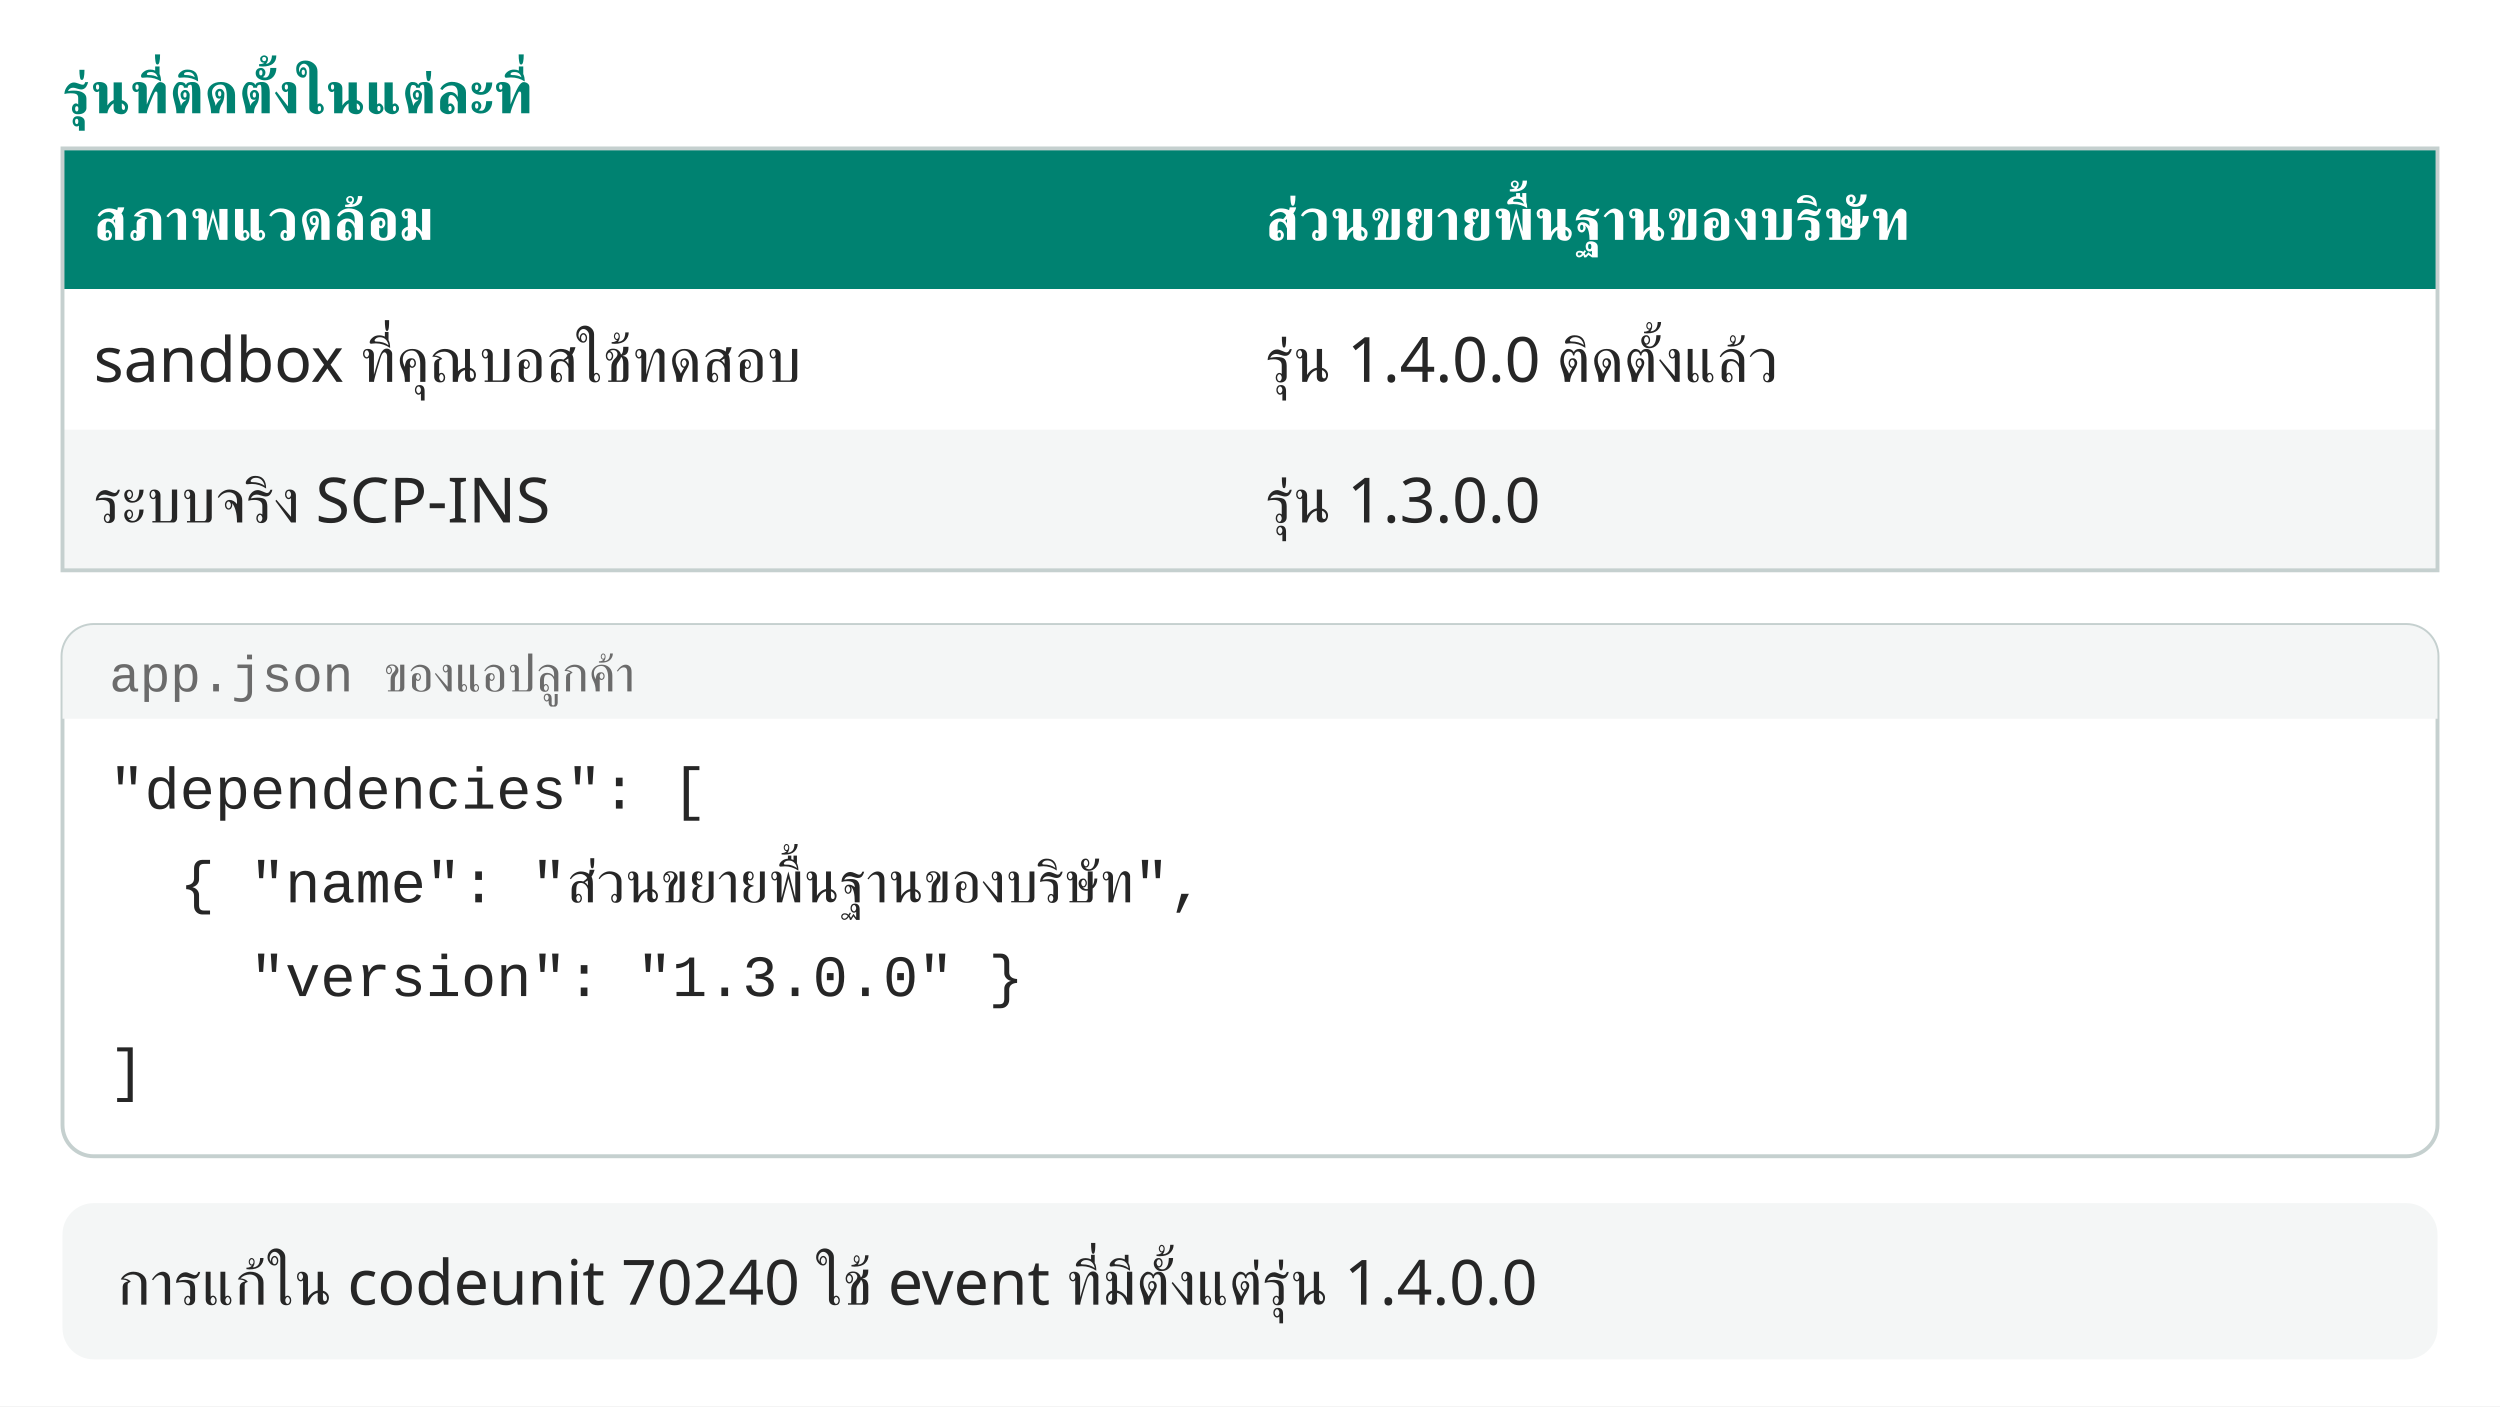
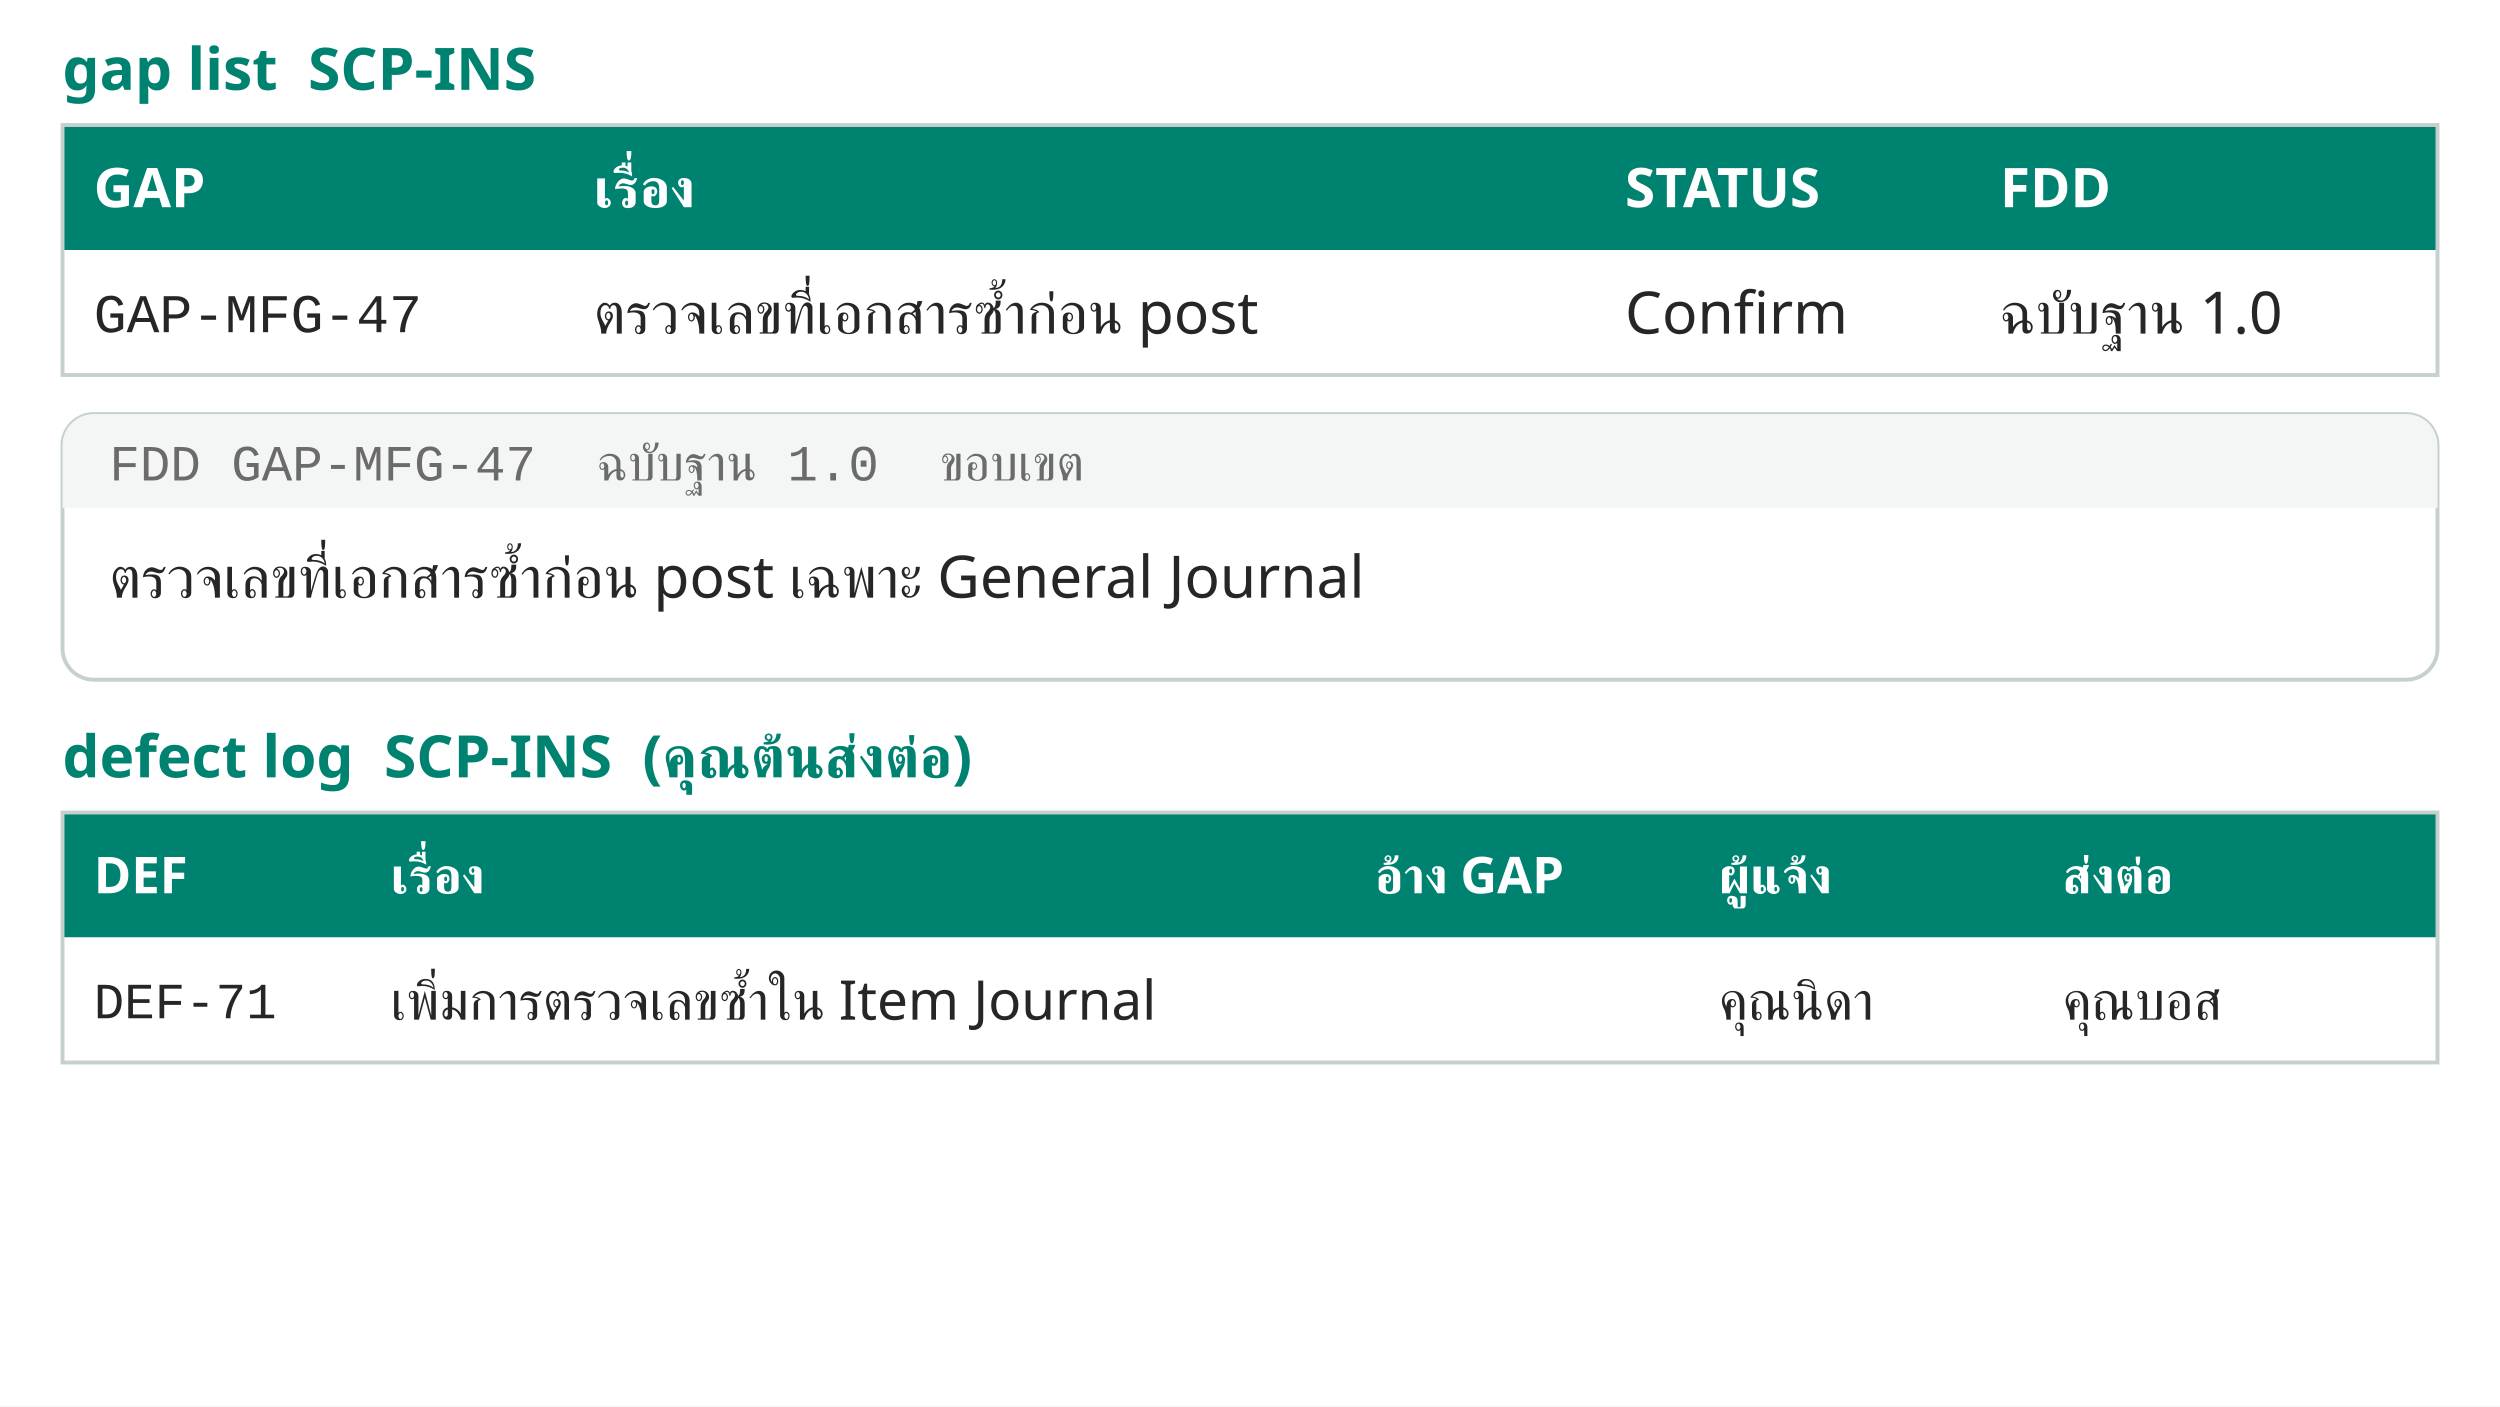
<svg xmlns="http://www.w3.org/2000/svg" width="640" height="360" viewBox="0 0 640 360" role="img">
  <rect width="640" height="360" fill="#FFFFFF" />
-   <text x="16" y="29" font-family="Prompt, Sarabun, Tahoma, sans-serif" font-size="15" font-weight="700" fill="#008271" text-anchor="start" xml:space="preserve" style="white-space:pre">รุ่นที่ติดตั้งในแต่ละที่</text>
-   <rect x="16" y="38" width="608" height="36" rx="0" fill="#008271" />
-   <text x="24" y="61.4" font-family="Prompt, Sarabun, Tahoma, sans-serif" font-size="15" font-weight="700" fill="#FFFFFF" text-anchor="start" xml:space="preserve" style="white-space:pre">สภาพแวดล้อม</text>
-   <text x="324" y="61.4" font-family="Prompt, Sarabun, Tahoma, sans-serif" font-size="15" font-weight="700" fill="#FFFFFF" text-anchor="start" xml:space="preserve" style="white-space:pre">ส่วนขยายพื้นฐานของบริษัท</text>
-   <rect x="16" y="74" width="608" height="36" rx="0" fill="#FFFFFF" />
-   <text x="24" y="97.76" font-family="Prompt, Sarabun, Tahoma, sans-serif" font-size="16" fill="#262626" text-anchor="start" xml:space="preserve" style="white-space:pre">sandbox ที่คุณบอสใช้ทดสอบ</text>
-   <text x="324" y="97.76" font-family="Prompt, Sarabun, Tahoma, sans-serif" font-size="16" fill="#262626" text-anchor="start" xml:space="preserve" style="white-space:pre">รุ่น 1.4.0.0 ติดตั้งแล้ว</text>
-   <rect x="16" y="110" width="608" height="36" rx="0" fill="#F4F6F6" />
-   <text x="24" y="133.76" font-family="Prompt, Sarabun, Tahoma, sans-serif" font-size="16" fill="#262626" text-anchor="start" xml:space="preserve" style="white-space:pre">ระบบจริง SCP-INS</text>
-   <text x="324" y="133.76" font-family="Prompt, Sarabun, Tahoma, sans-serif" font-size="16" fill="#262626" text-anchor="start" xml:space="preserve" style="white-space:pre">รุ่น 1.3.0.0</text>
-   <rect x="16" y="38" width="608" height="108" rx="0" fill="none" stroke="#C5D0CF" stroke-width="1" />
-   <rect x="16" y="160" width="608" height="136" rx="8" fill="#FFFFFF" stroke="#C5D0CF" stroke-width="1" />
-   <path d="M16 168 a8 8 0 0 1 8 -8 h592 a8 8 0 0 1 8 8 v16 h-608 Z" fill="#F4F6F6" />
-   <text x="28" y="177" font-family="Consolas, 'Courier New', Prompt, Sarabun, Tahoma, monospace" font-size="13" fill="#6B6B6B" text-anchor="start" xml:space="preserve" style="white-space:pre">app.json ของแอปลูกค้า</text>
-   <text x="28" y="207" font-family="Consolas, 'Courier New', Prompt, Sarabun, Tahoma, monospace" font-size="15" fill="#262626" text-anchor="start" xml:space="preserve" style="white-space:pre">"dependencies": [</text>
-   <text x="28" y="231" font-family="Consolas, 'Courier New', Prompt, Sarabun, Tahoma, monospace" font-size="15" fill="#262626" text-anchor="start" xml:space="preserve" style="white-space:pre">  { "name": "ส่วนขยายพื้นฐานของบริษัท",</text>
-   <text x="28" y="255" font-family="Consolas, 'Courier New', Prompt, Sarabun, Tahoma, monospace" font-size="15" fill="#262626" text-anchor="start" xml:space="preserve" style="white-space:pre">    "version": "1.3.0.0" }</text>
-   <text x="28" y="279" font-family="Consolas, 'Courier New', Prompt, Sarabun, Tahoma, monospace" font-size="15" fill="#262626" text-anchor="start" xml:space="preserve" style="white-space:pre">]</text>
-   <rect x="16" y="308" width="608" height="40" rx="8" fill="#F4F6F6" />
-   <text x="30" y="334" font-family="Prompt, Sarabun, Tahoma, sans-serif" font-size="16" fill="#262626" text-anchor="start" xml:space="preserve" style="white-space:pre">การแก้ใน codeunit 70240 ใช้ event ที่มีตั้งแต่รุ่น 1.4.0.0</text>
+   <text x="16" y="23" font-family="Prompt, Sarabun, Tahoma, sans-serif" font-size="15" font-weight="700" fill="#008271" text-anchor="start" xml:space="preserve" style="white-space:pre">gap list  SCP-INS</text>
+   <rect x="16" y="32" width="608" height="32" rx="0" fill="#008271" />
+   <text x="24" y="53.04" font-family="Prompt, Sarabun, Tahoma, sans-serif" font-size="14" font-weight="700" fill="#FFFFFF" text-anchor="start" xml:space="preserve" style="white-space:pre">GAP</text>
+   <text x="152" y="53.04" font-family="Prompt, Sarabun, Tahoma, sans-serif" font-size="14" font-weight="700" fill="#FFFFFF" text-anchor="start" xml:space="preserve" style="white-space:pre">เรื่อง</text>
+   <text x="416" y="53.04" font-family="Prompt, Sarabun, Tahoma, sans-serif" font-size="14" font-weight="700" fill="#FFFFFF" text-anchor="start" xml:space="preserve" style="white-space:pre">STATUS</text>
+   <text x="512" y="53.04" font-family="Prompt, Sarabun, Tahoma, sans-serif" font-size="14" font-weight="700" fill="#FFFFFF" text-anchor="start" xml:space="preserve" style="white-space:pre">FDD</text>
+   <rect x="16" y="64" width="608" height="32" rx="0" fill="#FFFFFF" />
+   <text x="24" y="85.04" font-family="Consolas, 'Courier New', Prompt, Sarabun, Tahoma, monospace" font-size="14" fill="#262626" text-anchor="start" xml:space="preserve" style="white-space:pre">GAP-MFG-47</text>
+   <text x="152" y="85.4" font-family="Prompt, Sarabun, Tahoma, sans-serif" font-size="15" fill="#262626" text-anchor="start" xml:space="preserve" style="white-space:pre">ตรวจเลขที่เอกสารซ้ำก่อน post</text>
+   <text x="416" y="85.4" font-family="Prompt, Sarabun, Tahoma, sans-serif" font-size="15" fill="#262626" text-anchor="start" xml:space="preserve" style="white-space:pre">Confirm</text>
+   <text x="512" y="85.4" font-family="Prompt, Sarabun, Tahoma, sans-serif" font-size="15" fill="#262626" text-anchor="start" xml:space="preserve" style="white-space:pre">ฉบับฐาน 1.0</text>
+   <rect x="16" y="32" width="608" height="64" rx="0" fill="none" stroke="#C5D0CF" stroke-width="1" />
+   <rect x="16" y="106" width="608" height="68" rx="8" fill="#FFFFFF" stroke="#C5D0CF" stroke-width="1" />
+   <path d="M16 114 a8 8 0 0 1 8 -8 h592 a8 8 0 0 1 8 8 v16 h-608 Z" fill="#F4F6F6" />
+   <text x="28" y="123" font-family="Consolas, 'Courier New', Prompt, Sarabun, Tahoma, monospace" font-size="13" fill="#6B6B6B" text-anchor="start" xml:space="preserve" style="white-space:pre">FDD GAP-MFG-47  ฉบับฐาน 1.0  ขอบเขต</text>
+   <text x="28" y="153" font-family="Prompt, Sarabun, Tahoma, sans-serif" font-size="15" fill="#262626" text-anchor="start" xml:space="preserve" style="white-space:pre">ตรวจเลขที่เอกสารซ้ำก่อน post เฉพาะ General Journal</text>
+   <text x="16" y="199" font-family="Prompt, Sarabun, Tahoma, sans-serif" font-size="15" font-weight="700" fill="#008271" text-anchor="start" xml:space="preserve" style="white-space:pre">defect log  SCP-INS  (คุณต้นส่งต่อ)</text>
+   <rect x="16" y="208" width="608" height="32" rx="0" fill="#008271" />
+   <text x="24" y="228.68" font-family="Prompt, Sarabun, Tahoma, sans-serif" font-size="13" font-weight="700" fill="#FFFFFF" text-anchor="start" xml:space="preserve" style="white-space:pre">DEF</text>
+   <text x="100" y="228.68" font-family="Prompt, Sarabun, Tahoma, sans-serif" font-size="13" font-weight="700" fill="#FFFFFF" text-anchor="start" xml:space="preserve" style="white-space:pre">เรื่อง</text>
+   <text x="352" y="228.68" font-family="Prompt, Sarabun, Tahoma, sans-serif" font-size="13" font-weight="700" fill="#FFFFFF" text-anchor="start" xml:space="preserve" style="white-space:pre">อ้าง GAP</text>
+   <text x="440" y="228.68" font-family="Prompt, Sarabun, Tahoma, sans-serif" font-size="13" font-weight="700" fill="#FFFFFF" text-anchor="start" xml:space="preserve" style="white-space:pre">ผู้แจ้ง</text>
+   <text x="528" y="228.68" font-family="Prompt, Sarabun, Tahoma, sans-serif" font-size="13" font-weight="700" fill="#FFFFFF" text-anchor="start" xml:space="preserve" style="white-space:pre">ส่งต่อ</text>
+   <rect x="16" y="240" width="608" height="32" rx="0" fill="#FFFFFF" />
+   <text x="24" y="260.68" font-family="Consolas, 'Courier New', Prompt, Sarabun, Tahoma, monospace" font-size="13" fill="#262626" text-anchor="start" xml:space="preserve" style="white-space:pre">DEF-71</text>
+   <text x="100" y="261.04" font-family="Prompt, Sarabun, Tahoma, sans-serif" font-size="14" fill="#262626" text-anchor="start" xml:space="preserve" style="white-space:pre">เพิ่มการตรวจเลขซ้ำใน Item Journal</text>
+   <text x="440" y="261.04" font-family="Prompt, Sarabun, Tahoma, sans-serif" font-size="14" fill="#262626" text-anchor="start" xml:space="preserve" style="white-space:pre">คุณนิดา</text>
+   <text x="528" y="261.04" font-family="Prompt, Sarabun, Tahoma, sans-serif" font-size="14" fill="#262626" text-anchor="start" xml:space="preserve" style="white-space:pre">คุณบอส</text>
+   <rect x="16" y="208" width="608" height="64" rx="0" fill="none" stroke="#C5D0CF" stroke-width="1" />
</svg>
